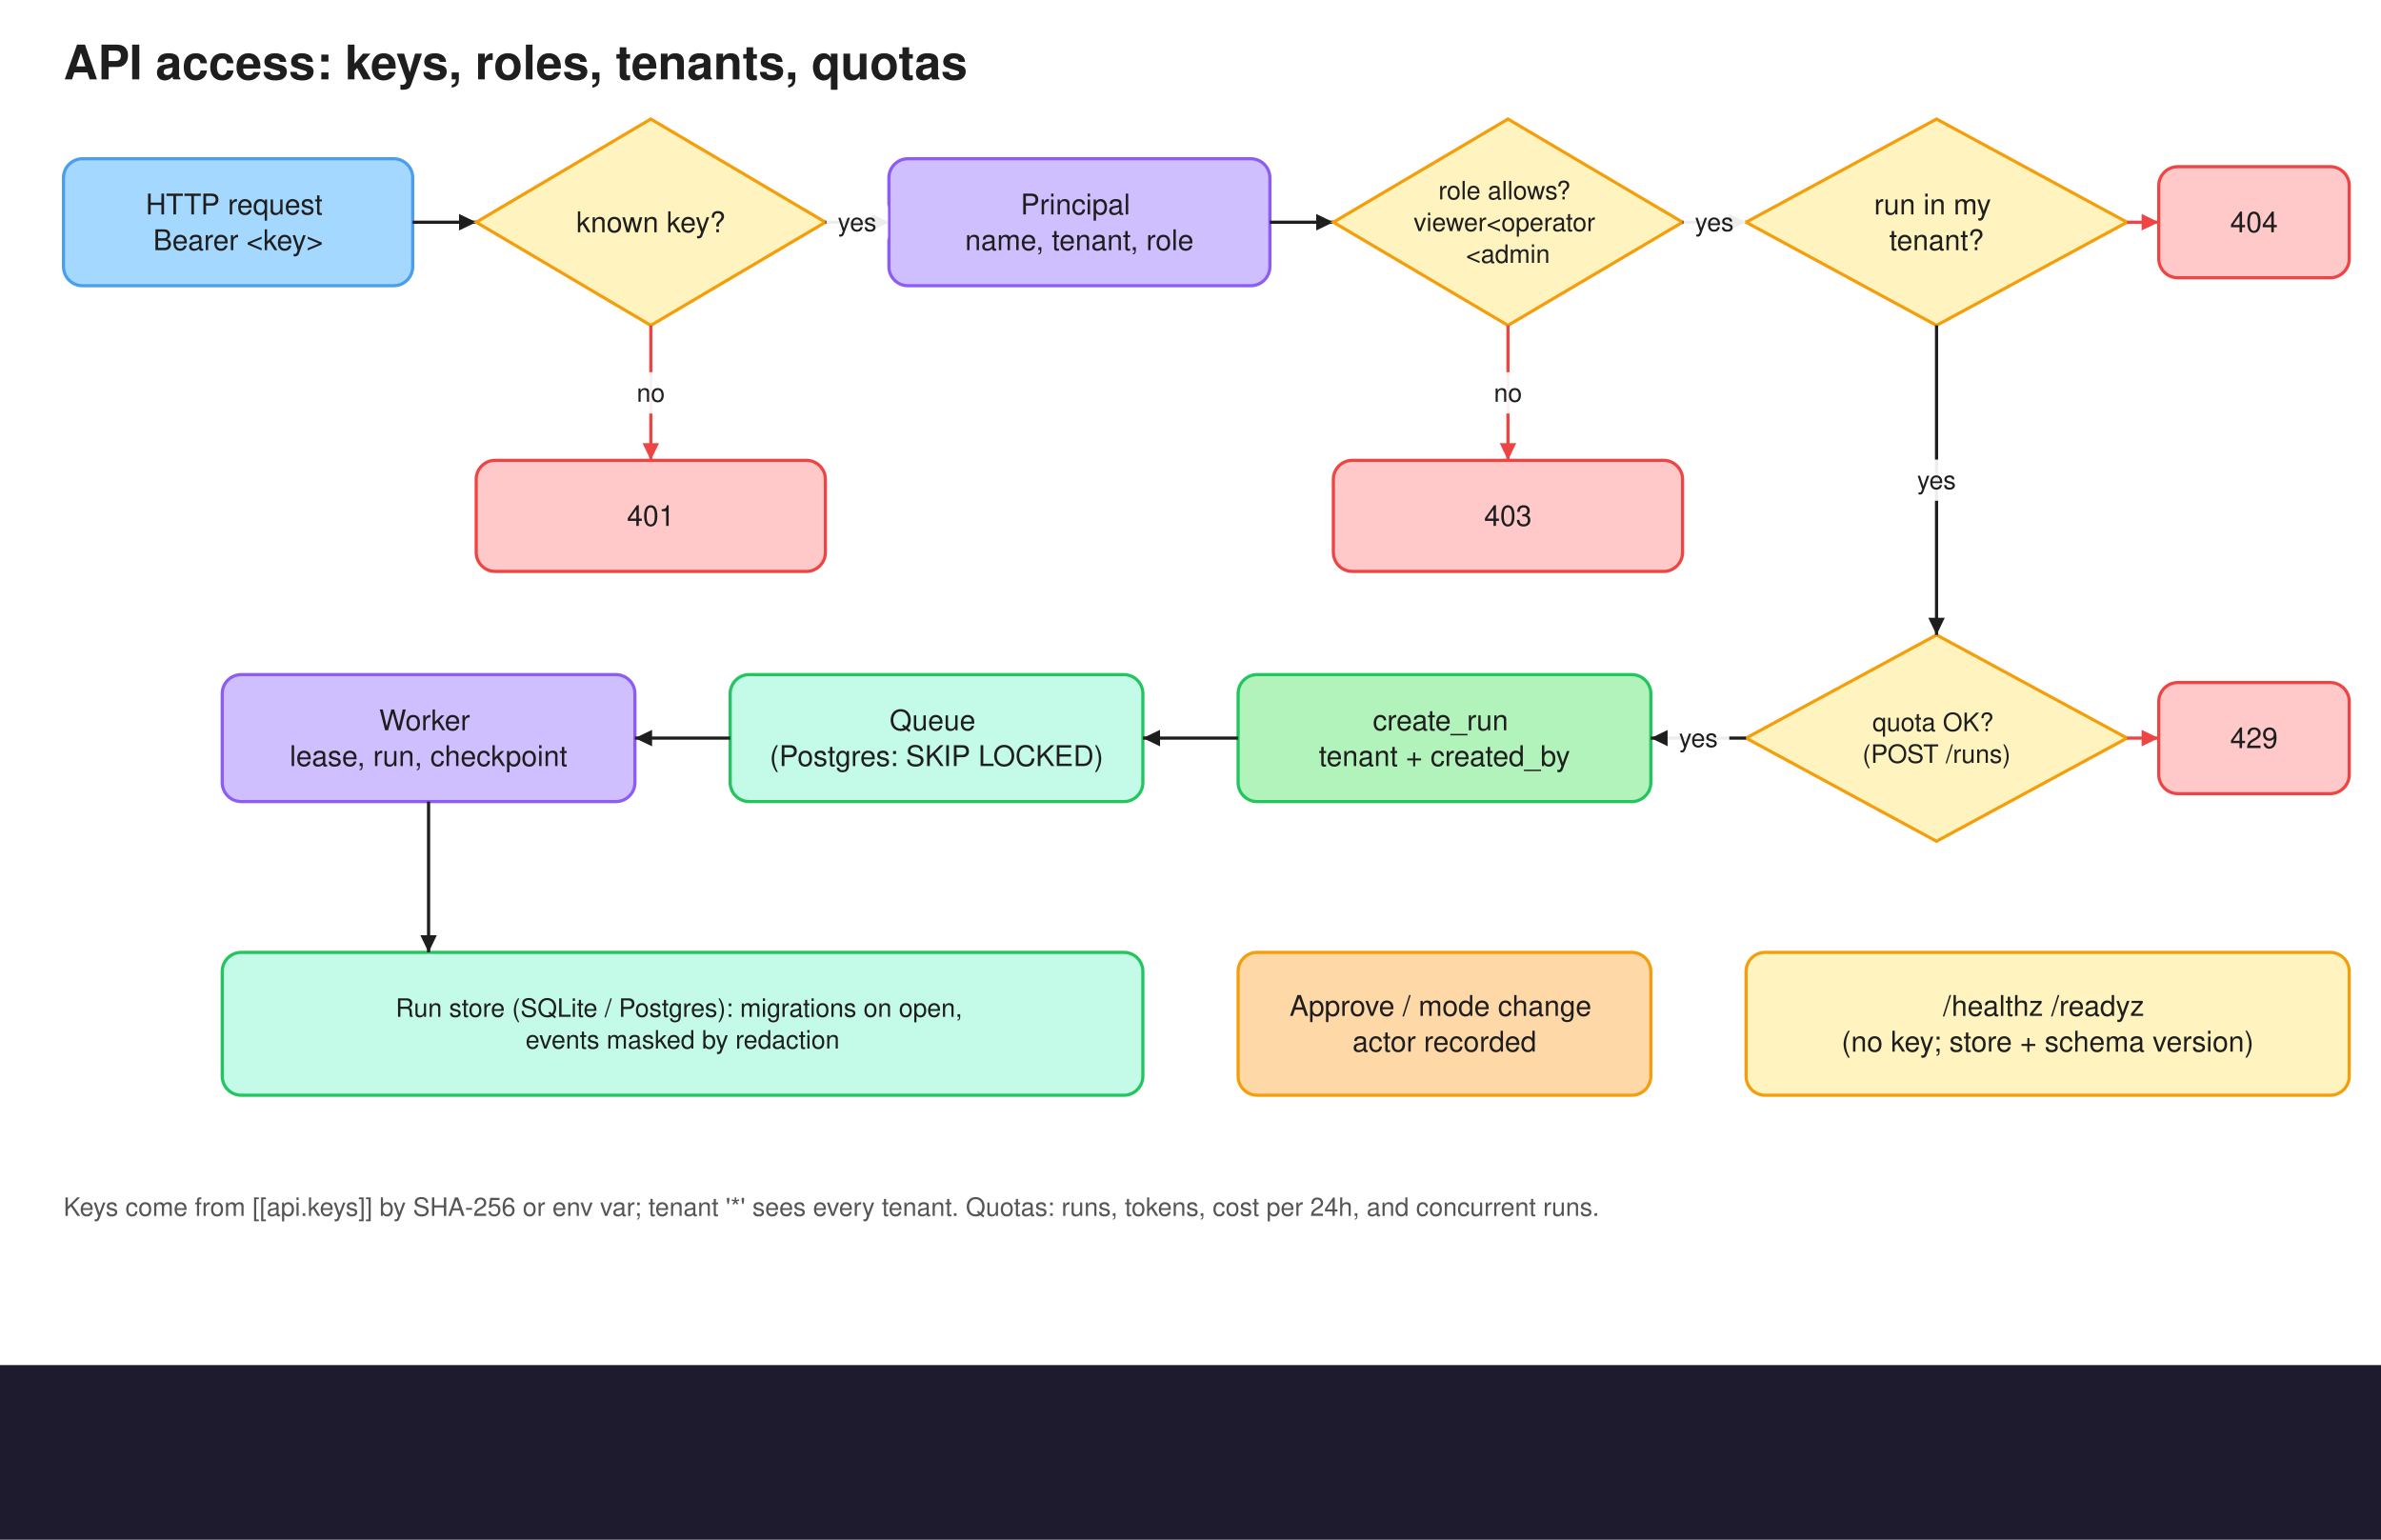
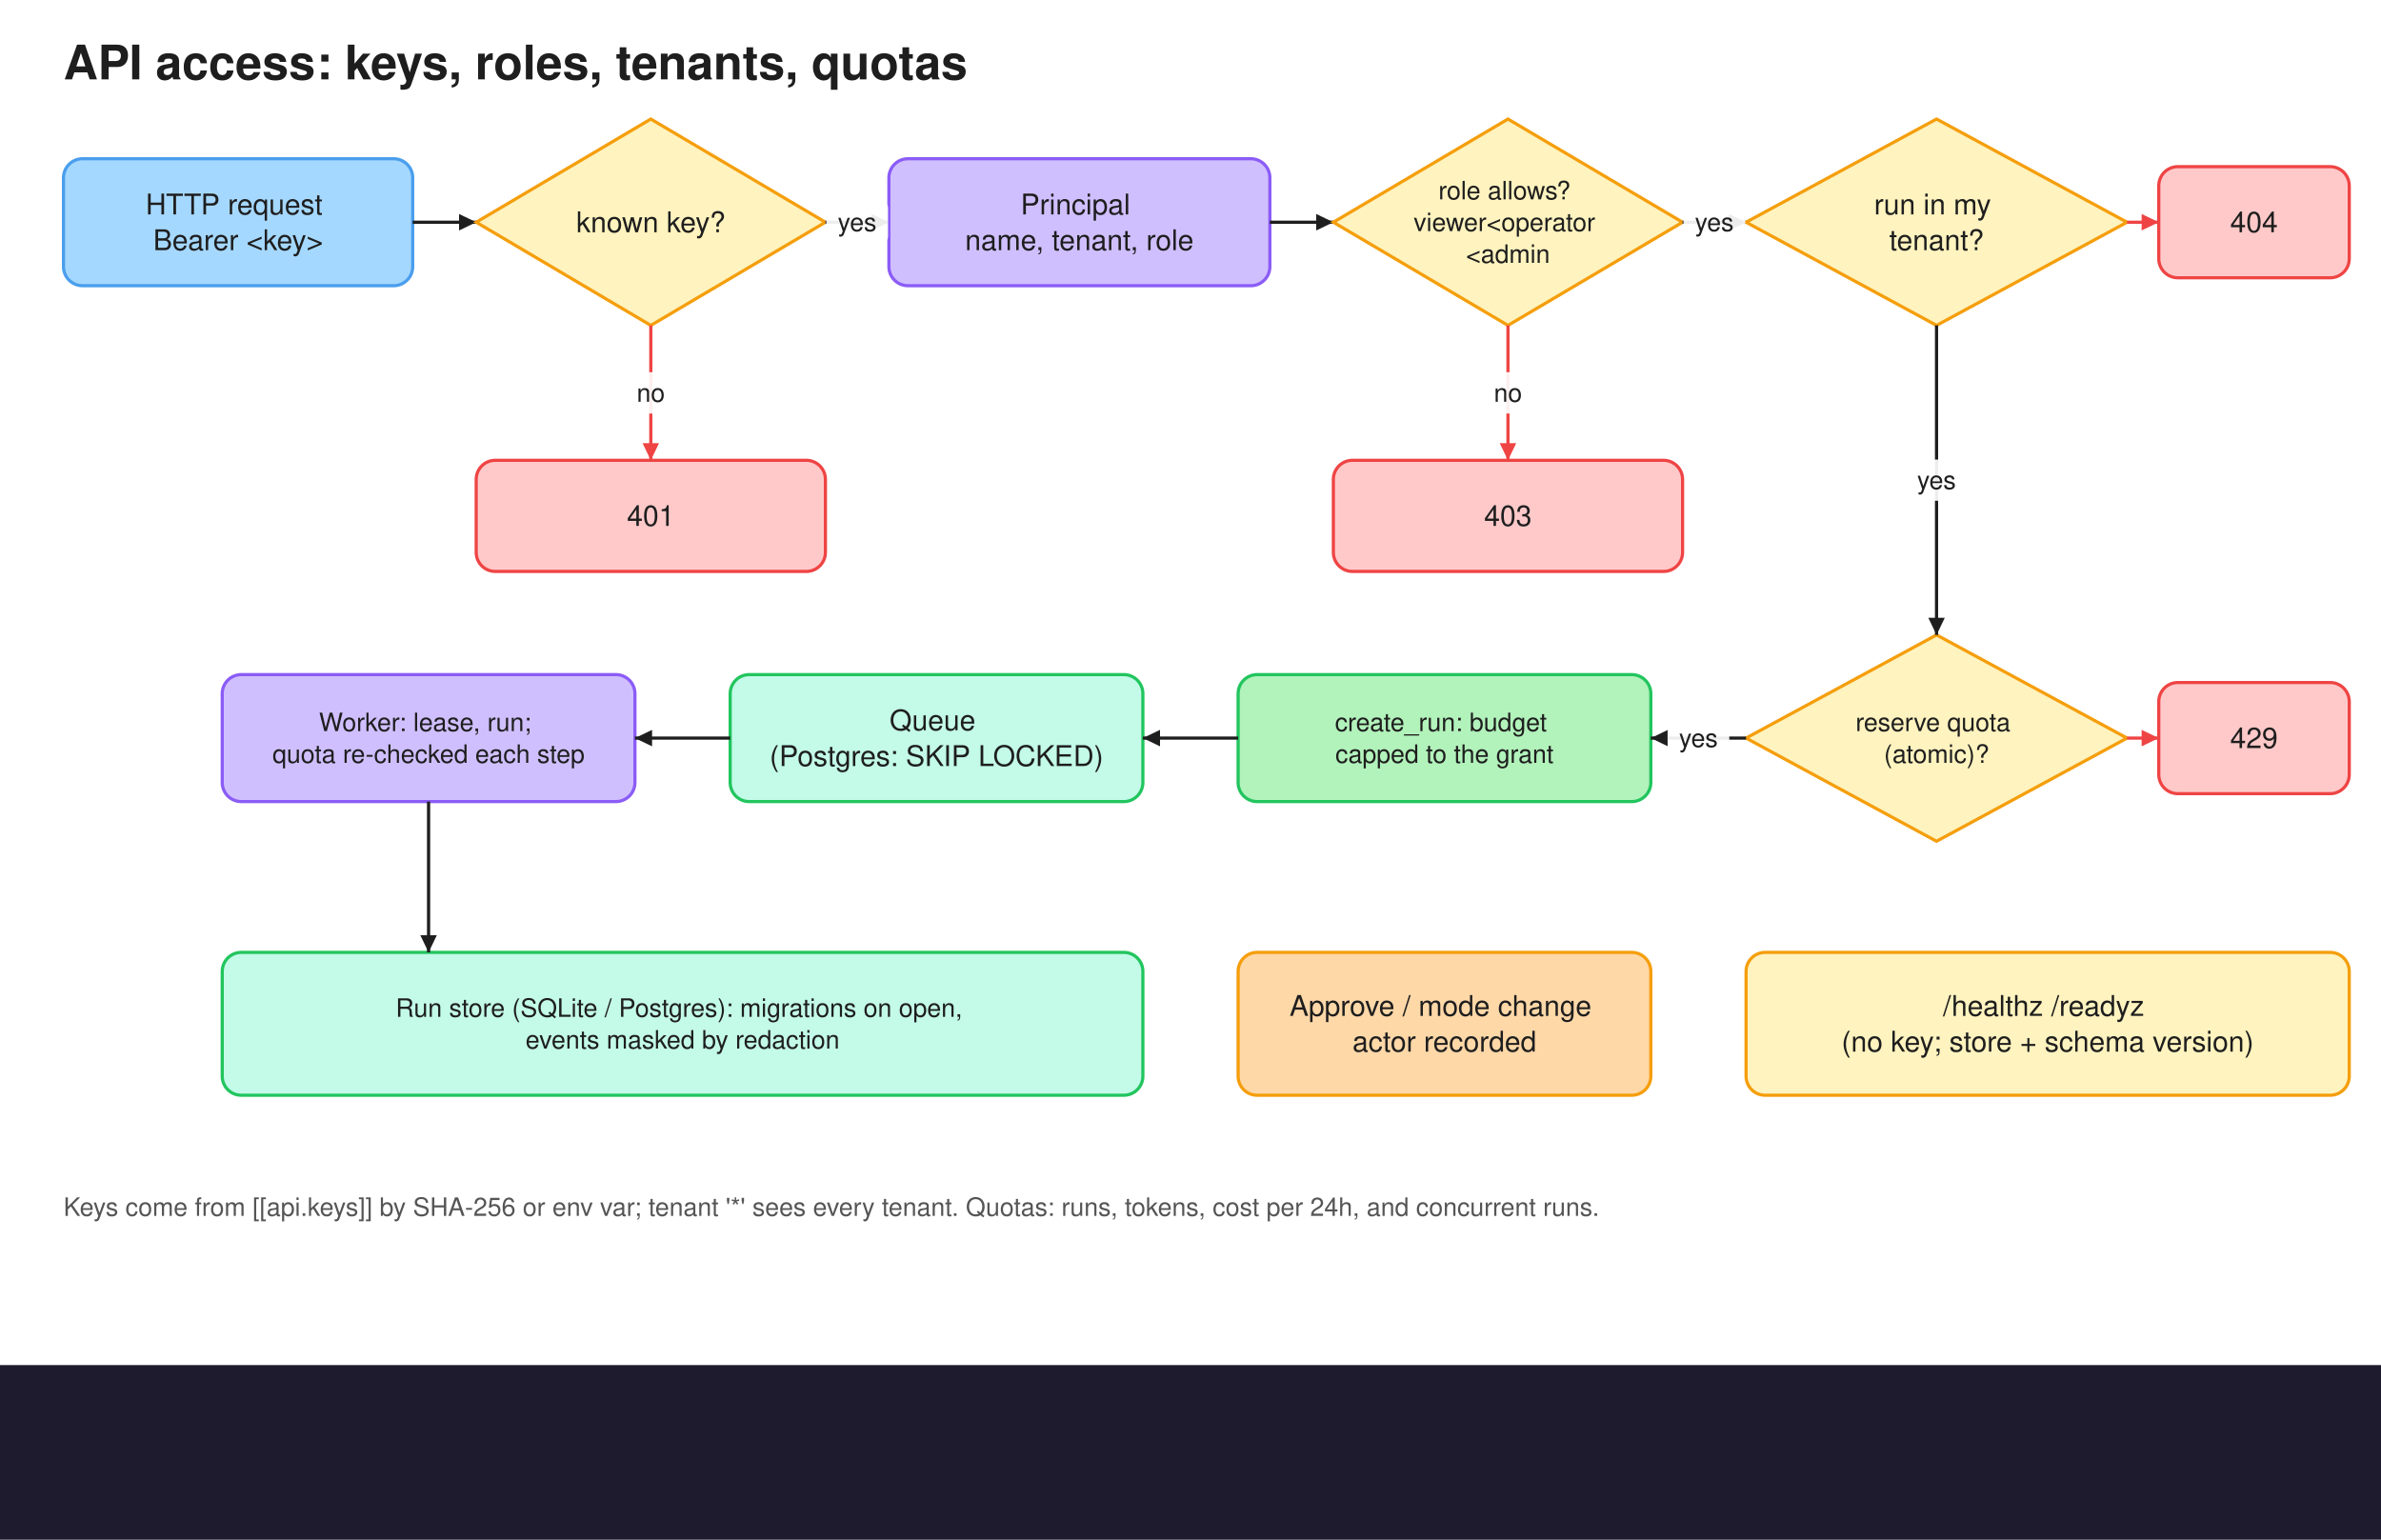
<svg xmlns="http://www.w3.org/2000/svg" viewBox="0 0 1500 970" width="1500" height="970" font-family="Helvetica, Arial, sans-serif">
  <rect width="1500" height="970" fill="#ffffff" />
  <text x="40" y="50" font-size="30" fill="#1e1e1e" font-weight="bold">
    <tspan x="40" dy="0">API access: keys, roles, tenants, quotas</tspan>
  </text>
  <g class="node" id="n-req">
    <rect x="40" y="100" width="220" height="80" rx="12" fill="#a5d8ff" stroke="#4a9eed" stroke-width="2" />
    <text font-size="18" text-anchor="middle" fill="#1e1e1e">
      <tspan x="150.0" y="135.1">HTTP request</tspan>
      <tspan x="150.0" y="157.6">Bearer &lt;key&gt;</tspan>
    </text>
  </g>
  <g class="edge" id="e-b1">
    <polyline points="260,140 300,140" fill="none" stroke="#1e1e1e" stroke-width="2" />
    <polygon points="300,140 289.2,145.2 289.2,134.8" fill="#1e1e1e" />
  </g>
  <g class="node" id="n-auth">
    <polygon points="410.0,75 520,140.0 410.0,205 300,140.0" fill="#fff3bf" stroke="#f59e0b" stroke-width="2" />
    <text font-size="18" text-anchor="middle" fill="#1e1e1e">
      <tspan x="410.0" y="146.3">known key?</tspan>
    </text>
  </g>
  <g class="node" id="n-e401">
    <rect x="300" y="290" width="220" height="70" rx="12" fill="#ffc9c9" stroke="#ef4444" stroke-width="2" />
    <text font-size="18" text-anchor="middle" fill="#1e1e1e">
      <tspan x="410.0" y="331.3">401</tspan>
    </text>
  </g>
  <g class="edge" id="e-n401">
    <polyline points="410,205 410,290" fill="none" stroke="#ef4444" stroke-width="2" />
    <polygon points="410,290 404.8,279.2 415.2,279.2" fill="#ef4444" />
  </g>
  <g class="edge" id="e-b2">
    <polyline points="520,140 560,140" fill="none" stroke="#1e1e1e" stroke-width="2" />
    <polygon points="560,140 549.2,145.2 549.2,134.8" fill="#1e1e1e" />
  </g>
  <g class="node" id="n-principal">
    <rect x="560" y="100" width="240" height="80" rx="12" fill="#d0bfff" stroke="#8b5cf6" stroke-width="2" />
    <text font-size="18" text-anchor="middle" fill="#1e1e1e">
      <tspan x="680.0" y="135.1">Principal</tspan>
      <tspan x="680.0" y="157.6">name, tenant, role</tspan>
    </text>
  </g>
  <g class="edge" id="e-b3">
    <polyline points="800,140 840,140" fill="none" stroke="#1e1e1e" stroke-width="2" />
    <polygon points="840,140 829.2,145.2 829.2,134.8" fill="#1e1e1e" />
  </g>
  <g class="node" id="n-role">
    <polygon points="950.0,75 1060,140.0 950.0,205 840,140.0" fill="#fff3bf" stroke="#f59e0b" stroke-width="2" />
    <text font-size="16" text-anchor="middle" fill="#1e1e1e">
      <tspan x="950.0" y="125.6">role allows?</tspan>
      <tspan x="950.0" y="145.6">viewer&lt;operator</tspan>
      <tspan x="950.0" y="165.6">&lt;admin</tspan>
    </text>
  </g>
  <g class="node" id="n-e403">
    <rect x="840" y="290" width="220" height="70" rx="12" fill="#ffc9c9" stroke="#ef4444" stroke-width="2" />
    <text font-size="18" text-anchor="middle" fill="#1e1e1e">
      <tspan x="950.0" y="331.3">403</tspan>
    </text>
  </g>
  <g class="edge" id="e-n403">
    <polyline points="950,205 950,290" fill="none" stroke="#ef4444" stroke-width="2" />
    <polygon points="950,290 944.8,279.2 955.2,279.2" fill="#ef4444" />
  </g>
  <g class="edge" id="e-b4">
    <polyline points="1060,140 1100,140" fill="none" stroke="#1e1e1e" stroke-width="2" />
    <polygon points="1100,140 1089.2,145.2 1089.2,134.8" fill="#1e1e1e" />
  </g>
  <g class="node" id="n-tenant">
    <polygon points="1220.0,75 1340,140.0 1220.0,205 1100,140.0" fill="#fff3bf" stroke="#f59e0b" stroke-width="2" />
    <text font-size="18" text-anchor="middle" fill="#1e1e1e">
      <tspan x="1220.0" y="135.1">run in my</tspan>
      <tspan x="1220.0" y="157.6">tenant?</tspan>
    </text>
  </g>
  <g class="node" id="n-e404">
    <rect x="1360" y="105" width="120" height="70" rx="12" fill="#ffc9c9" stroke="#ef4444" stroke-width="2" />
    <text font-size="18" text-anchor="middle" fill="#1e1e1e">
      <tspan x="1420.0" y="146.3">404</tspan>
    </text>
  </g>
  <g class="edge" id="e-n404">
    <polyline points="1340,140 1360,140" fill="none" stroke="#ef4444" stroke-width="2" />
    <polygon points="1360,140 1349.2,145.2 1349.2,134.8" fill="#ef4444" />
  </g>
  <g class="node" id="n-quota">
    <polygon points="1220.0,400 1340,465.0 1220.0,530 1100,465.0" fill="#fff3bf" stroke="#f59e0b" stroke-width="2" />
    <text font-size="16" text-anchor="middle" fill="#1e1e1e">
-       <tspan x="1220.0" y="460.6">quota OK?</tspan>
-       <tspan x="1220.0" y="480.6">(POST /runs)</tspan>
+       <tspan x="1220.0" y="460.6">reserve quota</tspan>
+       <tspan x="1220.0" y="480.6">(atomic)?</tspan>
    </text>
  </g>
  <g class="edge" id="e-b5">
    <polyline points="1220,205 1220,400" fill="none" stroke="#1e1e1e" stroke-width="2" />
    <polygon points="1220,400 1214.8,389.2 1225.2,389.2" fill="#1e1e1e" />
  </g>
  <g class="node" id="n-e429">
    <rect x="1360" y="430" width="120" height="70" rx="12" fill="#ffc9c9" stroke="#ef4444" stroke-width="2" />
    <text font-size="18" text-anchor="middle" fill="#1e1e1e">
      <tspan x="1420.0" y="471.3">429</tspan>
    </text>
  </g>
  <g class="edge" id="e-n429">
    <polyline points="1340,465 1360,465" fill="none" stroke="#ef4444" stroke-width="2" />
    <polygon points="1360,465 1349.2,470.2 1349.2,459.8" fill="#ef4444" />
  </g>
  <g class="node" id="n-create">
    <rect x="780" y="425" width="260" height="80" rx="12" fill="#b2f2bb" stroke="#22c55e" stroke-width="2" />
-     <text font-size="18" text-anchor="middle" fill="#1e1e1e">
-       <tspan x="910.0" y="460.1">create_run</tspan>
-       <tspan x="910.0" y="482.6">tenant + created_by</tspan>
+     <text font-size="16" text-anchor="middle" fill="#1e1e1e">
+       <tspan x="910.0" y="460.6">create_run: budget</tspan>
+       <tspan x="910.0" y="480.6">capped to the grant</tspan>
    </text>
  </g>
  <g class="edge" id="e-b6">
    <polyline points="1100,465 1040,465" fill="none" stroke="#1e1e1e" stroke-width="2" />
    <polygon points="1040,465 1050.8,459.8 1050.8,470.2" fill="#1e1e1e" />
  </g>
  <g class="node" id="n-queue">
    <rect x="460" y="425" width="260" height="80" rx="12" fill="#c3fae8" stroke="#22c55e" stroke-width="2" />
    <text font-size="18" text-anchor="middle" fill="#1e1e1e">
      <tspan x="590.0" y="460.1">Queue</tspan>
      <tspan x="590.0" y="482.6">(Postgres: SKIP LOCKED)</tspan>
    </text>
  </g>
  <g class="edge" id="e-b7">
    <polyline points="780,465 720,465" fill="none" stroke="#1e1e1e" stroke-width="2" />
    <polygon points="720,465 730.8,459.8 730.8,470.2" fill="#1e1e1e" />
  </g>
  <g class="node" id="n-worker">
    <rect x="140" y="425" width="260" height="80" rx="12" fill="#d0bfff" stroke="#8b5cf6" stroke-width="2" />
-     <text font-size="18" text-anchor="middle" fill="#1e1e1e">
-       <tspan x="270.0" y="460.1">Worker</tspan>
-       <tspan x="270.0" y="482.6">lease, run, checkpoint</tspan>
+     <text font-size="16" text-anchor="middle" fill="#1e1e1e">
+       <tspan x="270.0" y="460.6">Worker: lease, run;</tspan>
+       <tspan x="270.0" y="480.6">quota re-checked each step</tspan>
    </text>
  </g>
  <g class="edge" id="e-b8">
    <polyline points="460,465 400,465" fill="none" stroke="#1e1e1e" stroke-width="2" />
    <polygon points="400,465 410.8,459.8 410.8,470.2" fill="#1e1e1e" />
  </g>
  <g class="node" id="n-store">
    <rect x="140" y="600" width="580" height="90" rx="12" fill="#c3fae8" stroke="#22c55e" stroke-width="2" />
    <text font-size="16" text-anchor="middle" fill="#1e1e1e">
      <tspan x="430.0" y="640.6">Run store (SQLite / Postgres): migrations on open,</tspan>
      <tspan x="430.0" y="660.6">events masked by redaction</tspan>
    </text>
  </g>
  <g class="edge" id="e-b9">
    <polyline points="270,505 270,600" fill="none" stroke="#1e1e1e" stroke-width="2" />
    <polygon points="270,600 264.8,589.2 275.2,589.2" fill="#1e1e1e" />
  </g>
  <g class="node" id="n-actor">
    <rect x="780" y="600" width="260" height="90" rx="12" fill="#ffd8a8" stroke="#f59e0b" stroke-width="2" />
    <text font-size="18" text-anchor="middle" fill="#1e1e1e">
      <tspan x="910.0" y="640.0">Approve / mode change</tspan>
      <tspan x="910.0" y="662.5">actor recorded</tspan>
    </text>
  </g>
  <g class="node" id="n-ready">
    <rect x="1100" y="600" width="380" height="90" rx="12" fill="#fff3bf" stroke="#f59e0b" stroke-width="2" />
    <text font-size="18" text-anchor="middle" fill="#1e1e1e">
      <tspan x="1290.0" y="640.0">/healthz  /readyz</tspan>
      <tspan x="1290.0" y="662.5">(no key; store + schema version)</tspan>
    </text>
  </g>
  <text x="40" y="766" font-size="16" fill="#555555" font-weight="normal">
    <tspan x="40" dy="0">Keys come from [[api.keys]] by SHA-256 or env var; tenant '*' sees every tenant. Quotas: runs, tokens, cost per 24h, and concurrent runs.</tspan>
  </text>
  <rect x="395.04" y="234.5" width="29.92" height="26" rx="4" fill="#ffffff" fill-opacity="0.92" />
  <text font-size="16" text-anchor="middle" fill="#1e1e1e">
    <tspan x="410.0" y="253.1">no</tspan>
  </text>
  <rect x="520.56" y="127.0" width="38.88" height="26" rx="4" fill="#ffffff" fill-opacity="0.92" />
  <text font-size="16" text-anchor="middle" fill="#1e1e1e">
    <tspan x="540.0" y="145.6">yes</tspan>
  </text>
  <rect x="935.04" y="234.5" width="29.92" height="26" rx="4" fill="#ffffff" fill-opacity="0.92" />
  <text font-size="16" text-anchor="middle" fill="#1e1e1e">
    <tspan x="950.0" y="253.1">no</tspan>
  </text>
  <rect x="1060.56" y="127.0" width="38.88" height="26" rx="4" fill="#ffffff" fill-opacity="0.92" />
  <text font-size="16" text-anchor="middle" fill="#1e1e1e">
    <tspan x="1080.0" y="145.6">yes</tspan>
  </text>
  <rect x="1200.56" y="289.5" width="38.88" height="26" rx="4" fill="#ffffff" fill-opacity="0.92" />
  <text font-size="16" text-anchor="middle" fill="#1e1e1e">
    <tspan x="1220.0" y="308.1">yes</tspan>
  </text>
  <rect x="1050.56" y="452.0" width="38.88" height="26" rx="4" fill="#ffffff" fill-opacity="0.92" />
  <text font-size="16" text-anchor="middle" fill="#1e1e1e">
    <tspan x="1070.0" y="470.6">yes</tspan>
  </text>
  <g opacity="0">
    <rect x="34" y="94" width="232" height="92" rx="12" fill="none" stroke="#1e3a8a" stroke-width="6" />
    <animate attributeName="opacity" dur="37.01s" repeatCount="indefinite" calcMode="discrete" values="1;0" keyTimes="0;0.07" />
  </g>
  <g opacity="0">
    <polygon points="410.0,69 526,140.0 410.0,211 294,140.0" fill="none" stroke="#1e3a8a" stroke-width="6" />
    <animate attributeName="opacity" dur="37.01s" repeatCount="indefinite" calcMode="discrete" values="0;1;0" keyTimes="0;0.084;0.154" />
  </g>
  <g opacity="0">
    <rect x="554" y="94" width="252" height="92" rx="12" fill="none" stroke="#1e3a8a" stroke-width="6" />
    <animate attributeName="opacity" dur="37.01s" repeatCount="indefinite" calcMode="discrete" values="0;1;0" keyTimes="0;0.168;0.238" />
  </g>
  <g opacity="0">
    <polygon points="950.0,69 1066,140.0 950.0,211 834,140.0" fill="none" stroke="#1e3a8a" stroke-width="6" />
    <animate attributeName="opacity" dur="37.01s" repeatCount="indefinite" calcMode="discrete" values="0;1;0" keyTimes="0;0.251;0.322" />
  </g>
  <g opacity="0">
    <polygon points="1220.0,69 1346,140.0 1220.0,211 1094,140.0" fill="none" stroke="#1e3a8a" stroke-width="6" />
    <animate attributeName="opacity" dur="37.01s" repeatCount="indefinite" calcMode="discrete" values="0;1;0" keyTimes="0;0.335;0.405" />
  </g>
  <g opacity="0">
    <polygon points="1220.0,394 1346,465.0 1220.0,536 1094,465.0" fill="none" stroke="#1e3a8a" stroke-width="6" />
    <animate attributeName="opacity" dur="37.01s" repeatCount="indefinite" calcMode="discrete" values="0;1;0" keyTimes="0;0.427;0.497" />
  </g>
  <g opacity="0">
    <rect x="774" y="419" width="272" height="92" rx="12" fill="none" stroke="#1e3a8a" stroke-width="6" />
    <animate attributeName="opacity" dur="37.01s" repeatCount="indefinite" calcMode="discrete" values="0;1;0" keyTimes="0;0.511;0.581" />
  </g>
  <g opacity="0">
    <rect x="454" y="419" width="272" height="92" rx="12" fill="none" stroke="#1e3a8a" stroke-width="6" />
    <animate attributeName="opacity" dur="37.01s" repeatCount="indefinite" calcMode="discrete" values="0;1;0" keyTimes="0;0.595;0.665" />
  </g>
  <g opacity="0">
    <rect x="134" y="419" width="272" height="92" rx="12" fill="none" stroke="#1e3a8a" stroke-width="6" />
    <animate attributeName="opacity" dur="37.01s" repeatCount="indefinite" calcMode="discrete" values="0;1;0" keyTimes="0;0.678;0.749" />
  </g>
  <g opacity="0">
    <rect x="134" y="594" width="592" height="102" rx="12" fill="none" stroke="#1e3a8a" stroke-width="6" />
    <animate attributeName="opacity" dur="37.01s" repeatCount="indefinite" calcMode="discrete" values="0;1;0" keyTimes="0;0.762;0.833" />
  </g>
  <g opacity="0">
    <rect x="774" y="594" width="272" height="102" rx="12" fill="none" stroke="#1e3a8a" stroke-width="6" />
    <animate attributeName="opacity" dur="37.01s" repeatCount="indefinite" calcMode="discrete" values="0;1;0" keyTimes="0;0.833;0.903" />
  </g>
  <g opacity="0">
    <rect x="1094" y="594" width="392" height="102" rx="12" fill="none" stroke="#1e3a8a" stroke-width="6" />
    <animate attributeName="opacity" dur="37.01s" repeatCount="indefinite" calcMode="discrete" values="0;1;0" keyTimes="0;0.903;0.973" />
  </g>
  <g opacity="0">
    <animate attributeName="opacity" dur="37.01s" repeatCount="indefinite" calcMode="discrete" values="0;1;0" keyTimes="0;0.07;0.084" />
    <g>
      <circle r="11" fill="#1e3a8a" fill-opacity="0.2" />
      <circle r="6" fill="#1e3a8a" stroke="#ffffff" stroke-width="2" />
      <animateMotion dur="37.01s" repeatCount="indefinite" calcMode="linear" path="M260.0,140.0 L300.0,140.0" keyTimes="0;0.07;0.084;1" keyPoints="0;0;1;1" />
    </g>
  </g>
  <g opacity="0">
    <animate attributeName="opacity" dur="37.01s" repeatCount="indefinite" calcMode="discrete" values="0;1;0" keyTimes="0;0.154;0.168" />
    <g>
      <circle r="11" fill="#1e3a8a" fill-opacity="0.2" />
      <circle r="6" fill="#1e3a8a" stroke="#ffffff" stroke-width="2" />
      <animateMotion dur="37.01s" repeatCount="indefinite" calcMode="linear" path="M520.0,140.0 L560.0,140.0" keyTimes="0;0.154;0.168;1" keyPoints="0;0;1;1" />
    </g>
  </g>
  <g opacity="0">
    <animate attributeName="opacity" dur="37.01s" repeatCount="indefinite" calcMode="discrete" values="0;1;0" keyTimes="0;0.238;0.251" />
    <g>
      <circle r="11" fill="#1e3a8a" fill-opacity="0.2" />
      <circle r="6" fill="#1e3a8a" stroke="#ffffff" stroke-width="2" />
      <animateMotion dur="37.01s" repeatCount="indefinite" calcMode="linear" path="M800.0,140.0 L840.0,140.0" keyTimes="0;0.238;0.251;1" keyPoints="0;0;1;1" />
    </g>
  </g>
  <g opacity="0">
    <animate attributeName="opacity" dur="37.01s" repeatCount="indefinite" calcMode="discrete" values="0;1;0" keyTimes="0;0.322;0.335" />
    <g>
      <circle r="11" fill="#1e3a8a" fill-opacity="0.2" />
      <circle r="6" fill="#1e3a8a" stroke="#ffffff" stroke-width="2" />
      <animateMotion dur="37.01s" repeatCount="indefinite" calcMode="linear" path="M1060.0,140.0 L1100.0,140.0" keyTimes="0;0.322;0.335;1" keyPoints="0;0;1;1" />
    </g>
  </g>
  <g opacity="0">
    <animate attributeName="opacity" dur="37.01s" repeatCount="indefinite" calcMode="discrete" values="0;1;0" keyTimes="0;0.405;0.427" />
    <g>
      <circle r="11" fill="#1e3a8a" fill-opacity="0.2" />
      <circle r="6" fill="#1e3a8a" stroke="#ffffff" stroke-width="2" />
      <animateMotion dur="37.01s" repeatCount="indefinite" calcMode="linear" path="M1220.0,205.0 L1220.0,400.0" keyTimes="0;0.405;0.427;1" keyPoints="0;0;1;1" />
    </g>
  </g>
  <g opacity="0">
    <animate attributeName="opacity" dur="37.01s" repeatCount="indefinite" calcMode="discrete" values="0;1;0" keyTimes="0;0.497;0.511" />
    <g>
      <circle r="11" fill="#1e3a8a" fill-opacity="0.2" />
      <circle r="6" fill="#1e3a8a" stroke="#ffffff" stroke-width="2" />
      <animateMotion dur="37.01s" repeatCount="indefinite" calcMode="linear" path="M1100.0,465.0 L1040.0,465.0" keyTimes="0;0.497;0.511;1" keyPoints="0;0;1;1" />
    </g>
  </g>
  <g opacity="0">
    <animate attributeName="opacity" dur="37.01s" repeatCount="indefinite" calcMode="discrete" values="0;1;0" keyTimes="0;0.581;0.595" />
    <g>
      <circle r="11" fill="#1e3a8a" fill-opacity="0.2" />
      <circle r="6" fill="#1e3a8a" stroke="#ffffff" stroke-width="2" />
      <animateMotion dur="37.01s" repeatCount="indefinite" calcMode="linear" path="M780.0,465.0 L720.0,465.0" keyTimes="0;0.581;0.595;1" keyPoints="0;0;1;1" />
    </g>
  </g>
  <g opacity="0">
    <animate attributeName="opacity" dur="37.01s" repeatCount="indefinite" calcMode="discrete" values="0;1;0" keyTimes="0;0.665;0.678" />
    <g>
      <circle r="11" fill="#1e3a8a" fill-opacity="0.2" />
      <circle r="6" fill="#1e3a8a" stroke="#ffffff" stroke-width="2" />
      <animateMotion dur="37.01s" repeatCount="indefinite" calcMode="linear" path="M460.0,465.0 L400.0,465.0" keyTimes="0;0.665;0.678;1" keyPoints="0;0;1;1" />
    </g>
  </g>
  <g opacity="0">
    <animate attributeName="opacity" dur="37.01s" repeatCount="indefinite" calcMode="discrete" values="0;1;0" keyTimes="0;0.749;0.762" />
    <g>
      <circle r="11" fill="#1e3a8a" fill-opacity="0.2" />
      <circle r="6" fill="#1e3a8a" stroke="#ffffff" stroke-width="2" />
      <animateMotion dur="37.01s" repeatCount="indefinite" calcMode="linear" path="M270.0,505.0 L270.0,600.0" keyTimes="0;0.749;0.762;1" keyPoints="0;0;1;1" />
    </g>
  </g>
  <rect x="0" y="860" width="1500" height="110" fill="#1e1b2e" />
  <g opacity="0">
    <animate attributeName="opacity" dur="37.01s" repeatCount="indefinite" calcMode="discrete" values="1;0" keyTimes="0;0.084" />
    <text x="40" y="902" font-size="24" font-weight="bold" fill="#ffffff">Step 1 of 12 · A request arrives</text>
    <text x="40" y="940" font-size="19" fill="#d6d3e4">Every route except /healthz and /readyz needs a bearer key.</text>
  </g>
  <g opacity="0">
    <animate attributeName="opacity" dur="37.01s" repeatCount="indefinite" calcMode="discrete" values="0;1;0" keyTimes="0;0.084;0.168" />
    <text x="40" y="902" font-size="24" font-weight="bold" fill="#ffffff">Step 2 of 12 · Authenticate</text>
    <text x="40" y="940" font-size="19" fill="#d6d3e4">The key's SHA-256 is compared in constant time; unknown -&gt; 401.</text>
  </g>
  <g opacity="0">
    <animate attributeName="opacity" dur="37.01s" repeatCount="indefinite" calcMode="discrete" values="0;1;0" keyTimes="0;0.168;0.251" />
    <text x="40" y="902" font-size="24" font-weight="bold" fill="#ffffff">Step 3 of 12 · Principal</text>
    <text x="40" y="940" font-size="19" fill="#d6d3e4">The key names a principal with a tenant and a role.</text>
  </g>
  <g opacity="0">
    <animate attributeName="opacity" dur="37.01s" repeatCount="indefinite" calcMode="discrete" values="0;1;0" keyTimes="0;0.251;0.335" />
    <text x="40" y="902" font-size="24" font-weight="bold" fill="#ffffff">Step 4 of 12 · Authorize</text>
    <text x="40" y="940" font-size="19" fill="#d6d3e4">viewer reads; operator acts on runs; admin changes modes and rewinds.</text>
  </g>
  <g opacity="0">
    <animate attributeName="opacity" dur="37.01s" repeatCount="indefinite" calcMode="discrete" values="0;1;0" keyTimes="0;0.335;0.427" />
    <text x="40" y="902" font-size="24" font-weight="bold" fill="#ffffff">Step 5 of 12 · Tenant isolation</text>
    <text x="40" y="940" font-size="19" fill="#d6d3e4">Runs of other tenants answer 404, so their existence is not leaked.</text>
  </g>
  <g opacity="0">
    <animate attributeName="opacity" dur="37.01s" repeatCount="indefinite" calcMode="discrete" values="0;1;0" keyTimes="0;0.427;0.511" />
-     <text x="40" y="902" font-size="24" font-weight="bold" fill="#ffffff">Step 6 of 12 · Quotas</text>
-     <text x="40" y="940" font-size="19" fill="#d6d3e4">Runs, tokens, and cost per day and concurrent runs; over the limit -&gt; 429.</text>
+     <text x="40" y="902" font-size="24" font-weight="bold" fill="#ffffff">Step 6 of 12 · Reserve quota</text>
+     <text x="40" y="940" font-size="19" fill="#d6d3e4">One transaction reads usage + other reservations and reserves budget; nothing left -&gt; 429.</text>
  </g>
  <g opacity="0">
    <animate attributeName="opacity" dur="37.01s" repeatCount="indefinite" calcMode="discrete" values="0;1;0" keyTimes="0;0.511;0.595" />
    <text x="40" y="902" font-size="24" font-weight="bold" fill="#ffffff">Step 7 of 12 · Create the run</text>
-     <text x="40" y="940" font-size="19" fill="#d6d3e4">Stamped with the tenant and the key's name.</text>
+     <text x="40" y="940" font-size="19" fill="#d6d3e4">Budget capped to the reservation; stamped with the tenant and the key's name.</text>
  </g>
  <g opacity="0">
    <animate attributeName="opacity" dur="37.01s" repeatCount="indefinite" calcMode="discrete" values="0;1;0" keyTimes="0;0.595;0.678" />
    <text x="40" y="902" font-size="24" font-weight="bold" fill="#ffffff">Step 8 of 12 · Enqueue</text>
    <text x="40" y="940" font-size="19" fill="#d6d3e4">Workers on any host claim runs with leases.</text>
  </g>
  <g opacity="0">
    <animate attributeName="opacity" dur="37.01s" repeatCount="indefinite" calcMode="discrete" values="0;1;0" keyTimes="0;0.678;0.762" />
    <text x="40" y="902" font-size="24" font-weight="bold" fill="#ffffff">Step 9 of 12 · Execute</text>
-     <text x="40" y="940" font-size="19" fill="#d6d3e4">A worker leases the run, executes it, and checkpoints every step.</text>
+     <text x="40" y="940" font-size="19" fill="#d6d3e4">A worker leases the run; the tenant's quota is re-checked before every model call.</text>
  </g>
  <g opacity="0">
    <animate attributeName="opacity" dur="37.01s" repeatCount="indefinite" calcMode="discrete" values="0;1;0" keyTimes="0;0.762;0.833" />
    <text x="40" y="902" font-size="24" font-weight="bold" fill="#ffffff">Step 10 of 12 · Durable and masked</text>
-     <text x="40" y="940" font-size="19" fill="#d6d3e4">Secrets are masked in events as they are written.</text>
+     <text x="40" y="940" font-size="19" fill="#d6d3e4">Secrets masked in events; the reservation is released when the run finishes.</text>
  </g>
  <g opacity="0">
    <animate attributeName="opacity" dur="37.01s" repeatCount="indefinite" calcMode="discrete" values="0;1;0" keyTimes="0;0.833;0.903" />
    <text x="40" y="902" font-size="24" font-weight="bold" fill="#ffffff">Step 11 of 12 · Accountable decisions</text>
    <text x="40" y="940" font-size="19" fill="#d6d3e4">Approvals and mode changes record which key acted.</text>
  </g>
  <g opacity="0">
    <animate attributeName="opacity" dur="37.01s" repeatCount="indefinite" calcMode="discrete" values="0;1;0" keyTimes="0;0.903;1" />
    <text x="40" y="902" font-size="24" font-weight="bold" fill="#ffffff">Step 12 of 12 · Health</text>
    <text x="40" y="940" font-size="19" fill="#d6d3e4">/readyz checks the store and reports the schema version.</text>
  </g>
</svg>
